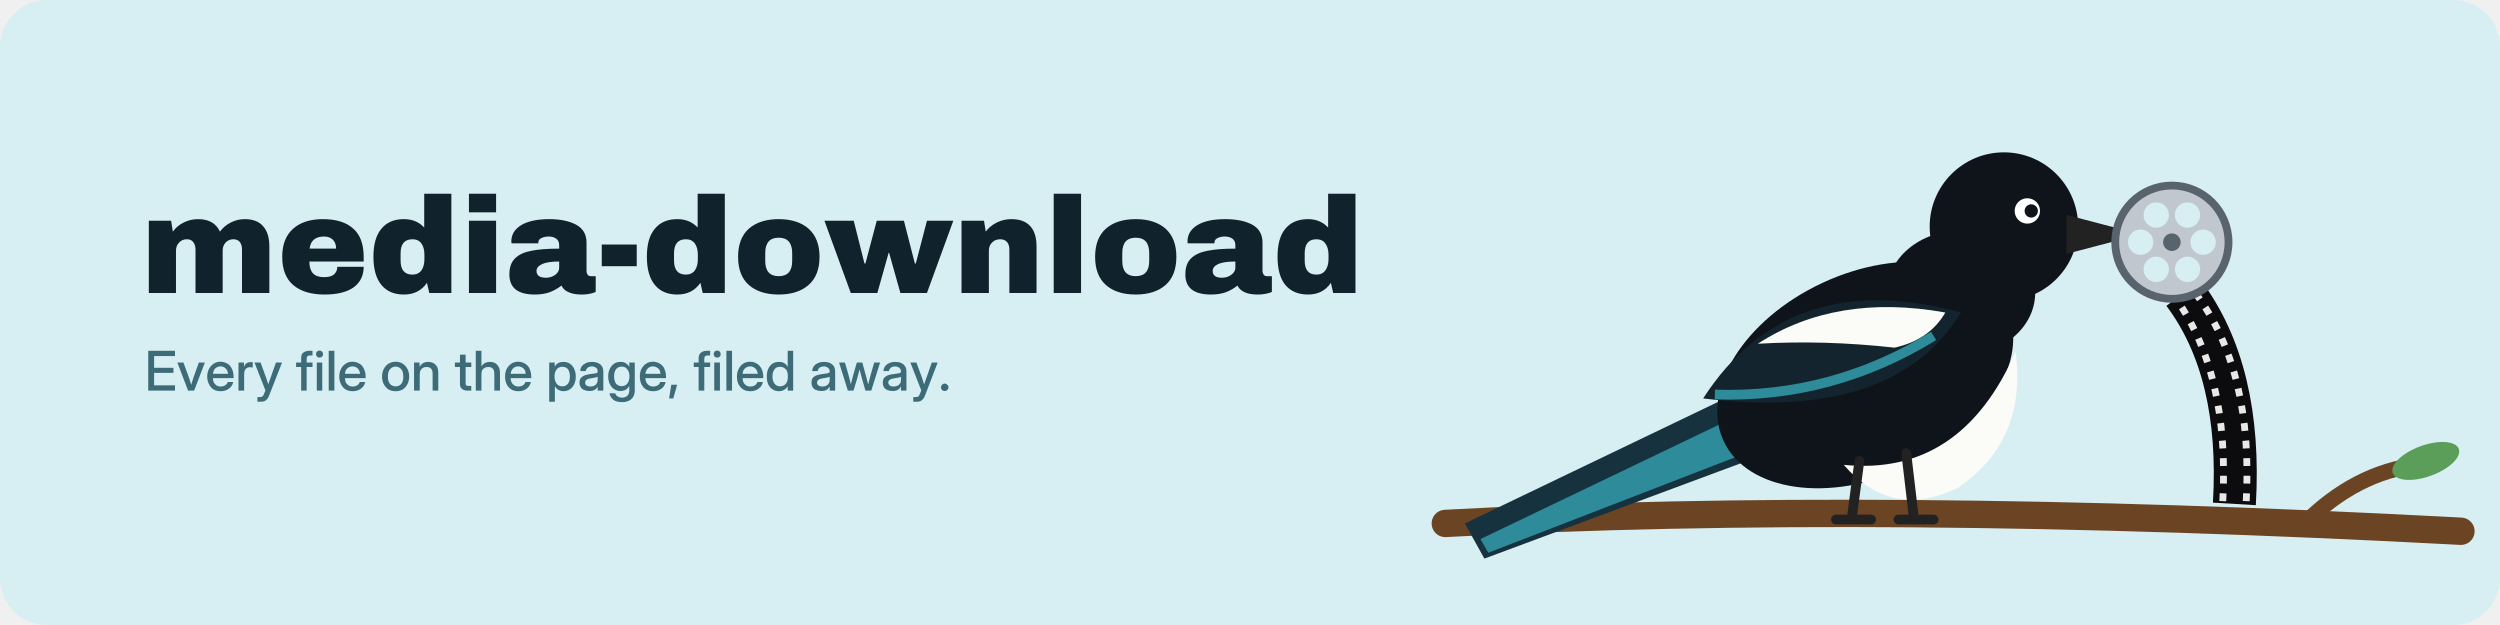
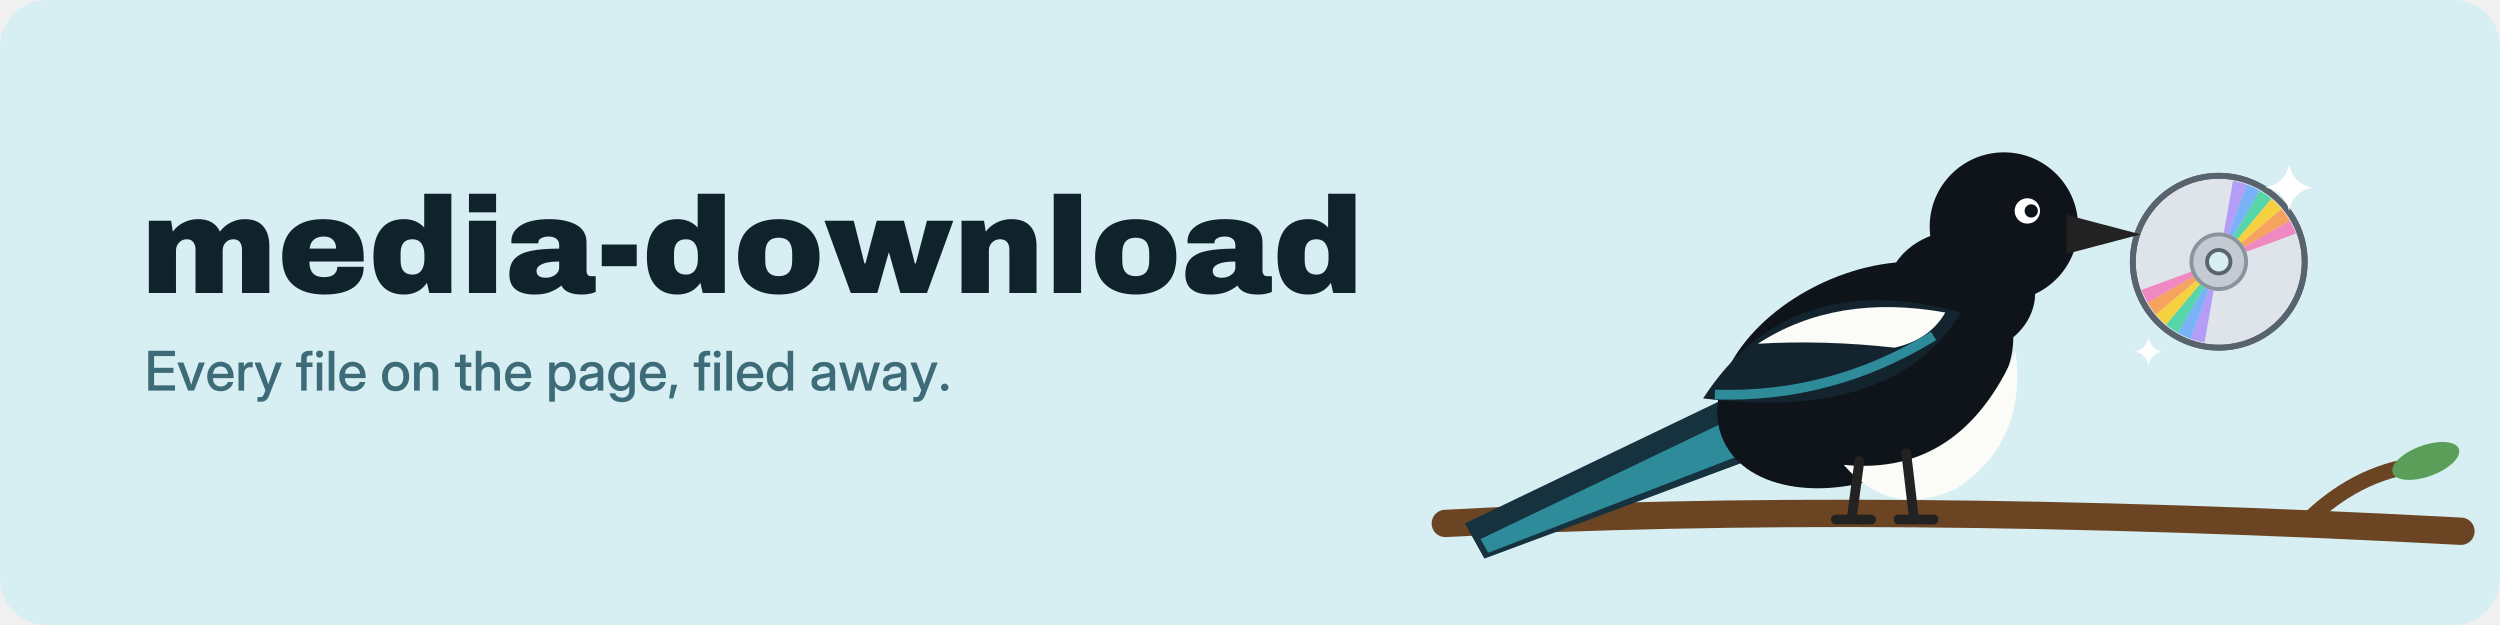
<svg xmlns="http://www.w3.org/2000/svg" viewBox="0 0 1280 320" width="1280" height="320" role="img" aria-label="media-download">
  <defs>
    <clipPath id="c">
      <rect width="1280" height="320" rx="24" />
    </clipPath>
  </defs>
  <g clip-path="url(#c)">
    <rect width="1280" height="320" fill="#d7eef2" />
    <path fill="#10222b" d="m137.9 126.1l0 23.9-14 0 0-22.3q0-2.3-1.1-3.8-1.2-1.4-3.3-1.4-2.4 0-4 1.7-1.5 1.6-1.5 4.1l0 21.7-13.9 0 0-22.3q0-2.3-1.2-3.8-1.1-1.4-3.2-1.4-2.5 0-4 1.7-1.6 1.6-1.6 4.1l0 21.7-13.9 0 0-37 11.4 0 .9 5.6q2.1-3 5.6-4.7 3.4-1.7 7.3-1.7 8.3 0 11.2 6.4 2.2-3 5.6-4.7 3.4-1.7 7.1-1.7 6.3 0 9.4 3.6 3.2 3.6 3.2 10.3zm48.3 5.4l0 2.4-27.8 0q0 4 1.8 6 1.8 2 5.7 2 3.5 0 5.1-1.4 1.7-1.5 1.7-3.9l13.5 0q0 6.7-5.1 10.5-5.2 3.7-14.9 3.7-10.3 0-16-4.8-5.7-4.8-5.7-14.5 0-9.5 5.6-14.4 5.5-4.9 15.2-4.9 10.2 0 15.5 4.8 5.4 4.7 5.4 14.5zm-27.7-4.2l13.6 0q0-2.8-1.6-4.5-1.7-1.7-4.6-1.7-6.6 0-7.4 6.2zm61.3 22.7l-1.2-5.2q-4.1 6-11.8 6-7.5 0-11.5-4.9-4.1-4.9-4.1-14.5 0-9.5 4.1-14.3 4-4.9 11.5-4.9 6.4 0 10.4 4.3l0-17.3 13.9 0 0 50.8zm-14.7-20.3l0 3.7q0 7.2 6.1 7.2 3 0 4.6-2.2 1.5-2.2 1.5-5.7l0-2.3q0-3.5-1.5-5.7-1.6-2.2-4.6-2.2-6.1 0-6.1 7.2zm35-21l0-9.5 13.9 0 0 9.5zm0 41.3l0-37 13.9 0 0 37zm60.2-25.8l0 14.5q0 1.1.5 1.9 .6.8 1.7.8l2.5 0 0 8q-.2.2-1.1.5-.8.3-2.4.6-1.6.3-3.7.3-4.1 0-6.7-1.2-2.7-1.2-3.6-3.4-2.7 2.1-6 3.4-3.3 1.2-7.7 1.2-13 0-13-10.3 0-5.4 2.9-8.2 2.9-2.9 8.4-3.9 5.4-1.1 14.2-1.1l0-1.8q0-2.2-1.5-3.3-1.5-1.1-3.9-1.1-2.1 0-3.7.8-1.6.7-1.6 2.4l0 .3-13.7 0q-.1-.4-.1-1 0-5.2 5-8.3 5.1-3.1 14.4-3.1 8.4 0 13.7 2.8 5.4 2.9 5.4 9.2zm-25.6 14.5q0 3.5 4.8 3.5 2.7 0 4.8-1.5 2-1.5 2-3.6l0-3.2q-5.9 0-8.7 1.3-2.9 1.3-2.9 3.5zm33.4-2.4l0-11.1 17.9 0 0 11.1zm51.7 13.7l-1.2-5.2q-4.1 6-11.8 6-7.5 0-11.5-4.9-4.1-4.9-4.1-14.5 0-9.5 4.1-14.3 4-4.9 11.5-4.9 6.4 0 10.4 4.3l0-17.3 13.9 0 0 50.8zm-14.7-20.3l0 3.7q0 7.2 6.1 7.2 3 0 4.6-2.2 1.5-2.2 1.5-5.7l0-2.3q0-3.5-1.5-5.7-1.6-2.2-4.6-2.2-6.1 0-6.1 7.2zm74.5 1.8q0 9.5-5.6 14.4-5.6 4.9-15.3 4.9-9.7 0-15.3-4.9-5.5-4.9-5.5-14.4 0-9.5 5.5-14.4 5.6-4.9 15.3-4.9 9.7 0 15.3 4.9 5.6 5 5.6 14.4zm-27.8-1.9l0 4q0 7.8 6.9 7.8 6.9 0 6.9-7.8l0-4q0-7.9-6.9-7.9-6.9 0-6.9 7.9zm69.2 20.4l-5.8-20.6-.2 0-5.8 20.6-13.6 0-13.5-37 15 0 5.5 21.9 .5 0 5.8-21.9 13.9 0 5.6 21.9 .5 0 5.7-21.9 13.5 0-13.5 37zm69.7-23.9l0 23.9-13.9 0 0-22.3q0-2.3-1.2-3.8-1.3-1.4-3.5-1.4-2.6 0-4.2 1.7-1.6 1.6-1.6 4.1l0 21.7-14 0 0-37 11.5 0 .9 5.6q2.1-2.9 5.7-4.7 3.5-1.7 7.4-1.7 6.5 0 9.7 3.6 3.2 3.5 3.2 10.3zm8.8 23.9l0-50.8 14 0 0 50.8zm62.8-18.5q0 9.5-5.5 14.4-5.6 4.9-15.3 4.9-9.8 0-15.3-4.9-5.5-4.9-5.5-14.4 0-9.5 5.5-14.4 5.5-4.9 15.3-4.9 9.7 0 15.3 4.9 5.5 5 5.5 14.4zm-27.7-1.9l0 4q0 7.8 6.9 7.8 6.9 0 6.9-7.8l0-4q0-7.9-6.9-7.9-6.9 0-6.9 7.9zm71.8-5.4l0 14.5q0 1.1.6 1.9 .5.8 1.7.8l2.5 0 0 8q-.2.2-1.1.5-.9.3-2.5.6-1.6.3-3.7.3-4.1 0-6.7-1.2-2.6-1.2-3.6-3.4-2.6 2.1-5.9 3.4-3.3 1.2-7.7 1.2-13.1 0-13.1-10.3 0-5.4 2.9-8.2 3-2.9 8.4-3.9 5.5-1.1 14.3-1.1l0-1.8q0-2.2-1.5-3.3-1.5-1.1-3.9-1.1-2.2 0-3.7.8-1.6.7-1.6 2.4l0 .3-13.7 0q-.1-.4-.1-1 0-5.2 5-8.3 5-3.1 14.3-3.1 8.5 0 13.8 2.8 5.3 2.9 5.3 9.2zm-25.5 14.5q0 3.5 4.7 3.5 2.8 0 4.8-1.5 2.1-1.5 2.1-3.6l0-3.2q-6 0-8.8 1.3-2.8 1.3-2.8 3.5zm61.7 11.3l-1.2-5.2q-4 6-11.7 6-7.5 0-11.6-4.9-4-4.9-4-14.5 0-9.5 4-14.3 4.1-4.9 11.6-4.9 6.3 0 10.3 4.3l0-17.3 14 0 0 50.8zm-14.6-20.3l0 3.7q0 7.2 6 7.2 3.1 0 4.6-2.2 1.6-2.2 1.6-5.7l0-2.3q0-3.5-1.6-5.7-1.5-2.2-4.6-2.2-6 0-6 7.2z" />
    <path fill="#3d6b78" d="m75.9 200l0-20.4 13.7 0 0 2.7-10.7 0 0 6 9.9 0 0 2.6-9.9 0 0 6.4 10.7 0 0 2.7zm20.4 0l-5.5-14.4 3.1 0 2.9 7.9q.4 1.1.7 2.2 .4 1.1.7 2.3l-.6 0q.3-1.2.7-2.3 .3-1.1.7-2.2l2.8-7.9 3.1 0-5.5 14.4zm16.7.3q-2.1 0-3.7-.9-1.5-1-2.3-2.7-.9-1.7-.9-3.9 0-2.2.9-3.9 .9-1.7 2.4-2.7 1.5-1 3.5-1 1.5 0 2.7.6 1.3.5 2.2 1.5 .8 1 1.3 2.4 .5 1.4.5 3.1l0 .8-12.2 0 0-2.2 10.7 0-1.3.6q0-1.3-.5-2.3-.5-1-1.3-1.5-.9-.6-2.1-.6-1.2 0-2.1.6-.9.5-1.3 1.5-.5 1-.5 2.3l0 1.3q0 1.4.4 2.4 .5 1 1.4 1.6 .9.6 2.2.6 1 0 1.7-.3 .7-.3 1.2-.8 .5-.5.7-1.2l2.8 0q-.3 1.4-1.2 2.5-.9 1-2.2 1.6-1.4.6-3 .6zm9.1-.3l0-14.4 2.8 0 0 2.3 0 0q.4-1.2 1.3-1.9 .8-.6 2.2-.6 .3 0 .6 0 .3 0 .4.1l0 2.6q-.1 0-.5 0-.5-.1-1-.1-.8 0-1.5.4-.6.4-1 1.1-.4.8-.4 2l0 8.5zm9.7 5.7l0-2.4 1.5 0q.5 0 .8-.2 .4-.2.6-.5 .3-.4.5-1l.7-1.7-5.6-14.3 3.1 0 2.9 7.9q.4 1.1.7 2.2 .4 1.1.8 2.3l-.8 0q.3-1.2.7-2.3 .4-1.1.8-2.2l2.8-7.9 3.1 0-6.6 16.9q-.4 1.1-1 1.8-.6.7-1.4 1.1-.8.3-1.8.3-.4 0-.9 0-.5 0-.9 0zm28.2-20.1l0 2.3-8.4 0 0-2.3zm-5.8 14.4l0-16.8q0-1.1.4-1.9 .5-.8 1.4-1.2 1-.5 2.3-.5 .5 0 1 0 .5 0 .7 0l0 2.4q-.2 0-.6 0-.4 0-.7 0-.9 0-1.3.4-.4.4-.4 1.3l0 16.3zm8 0l0-14.4 2.8 0 0 14.4zm1.4-16.9q-.8 0-1.3-.5-.5-.6-.5-1.3 0-.7.5-1.3 .5-.5 1.3-.5 .8 0 1.3.5 .5.6.5 1.3 0 .8-.5 1.3-.5.5-1.3.5zm7.6-3.5l0 20.4-2.9 0 0-20.4zm9.4 20.7q-2.1 0-3.7-.9-1.5-1-2.3-2.7-.9-1.7-.9-3.9 0-2.2.9-3.9 .8-1.7 2.4-2.7 1.5-1 3.4-1 1.6 0 2.8.6 1.3.5 2.2 1.5 .8 1 1.3 2.4 .5 1.4.5 3.1l0 .8-12.2 0 0-2.2 10.7 0-1.3.6q0-1.3-.5-2.3-.5-1-1.3-1.5-.9-.6-2.1-.6-1.2 0-2.1.6-.9.5-1.4 1.5-.4 1-.4 2.3l0 1.3q0 1.4.4 2.4 .5 1 1.4 1.6 .9.6 2.2.6 1 0 1.7-.3 .7-.3 1.2-.8 .5-.5.7-1.2l2.8 0q-.3 1.4-1.2 2.5-.9 1-2.2 1.6-1.4.6-3 .6zm22 0q-2.1 0-3.7-.9-1.5-1-2.4-2.7-.9-1.7-.9-3.9 0-2.2.9-3.9 .9-1.7 2.4-2.7 1.6-1 3.7-1 2 0 3.6 1 1.5 1 2.4 2.7 .9 1.7.9 3.9 0 2.2-.9 3.9-.9 1.7-2.4 2.7-1.6.9-3.6.9zm0-2.5q1.2 0 2.1-.6 .9-.6 1.4-1.7 .4-1.2.4-2.7 0-1.5-.4-2.7-.5-1.1-1.4-1.7-.9-.7-2.1-.7-1.3 0-2.2.7-.9.6-1.4 1.7-.4 1.2-.4 2.7 0 1.5.4 2.7 .5 1.1 1.4 1.7 .9.6 2.2.6zm12.3-6.1l0 8.3-2.9 0 0-14.4 2.8 0 0 3.5-.6 0q.7-1.9 2-2.9 1.2-.9 3-.9 1.5 0 2.7.6 1.2.7 1.9 1.9 .6 1.3.6 3.2l0 9-2.9 0 0-8.6q0-1.8-.8-2.7-.8-.8-2.3-.8-1 0-1.8.4-.8.4-1.2 1.2-.5.8-.5 2.2zm26.4-6.1l0 2.3-8.4 0 0-2.3zm-5.8-4l2.9 0 0 14.6q0 .8.3 1.1 .3.3 1.2.3 .3 0 .7 0 .4 0 .7 0l0 2.4q-.3 0-.8 0-.5 0-1 0-2 0-3-.9-1-.8-1-2.5zm11 10.1l0 8.3-2.9 0 0-20.4 2.9 0 0 9.5-.7 0q.7-1.9 1.9-2.9 1.3-.9 3.1-.9 1.5 0 2.7.6 1.1.7 1.8 1.9 .7 1.3.7 3.2l0 9-2.9 0 0-8.6q0-1.8-.8-2.7-.8-.8-2.3-.8-1 0-1.8.4-.8.4-1.3 1.2-.4.8-.4 2.2zm18.9 8.6q-2.1 0-3.6-.9-1.6-1-2.4-2.7-.8-1.7-.8-3.9 0-2.2.8-3.9 .9-1.7 2.4-2.7 1.5-1 3.5-1 1.5 0 2.8.6 1.2.5 2.1 1.5 .9 1 1.3 2.4 .5 1.4.5 3.1l0 .8-12.1 0 0-2.2 10.6 0-1.3.6q0-1.3-.4-2.3-.5-1-1.4-1.5-.9-.6-2.1-.6-1.2 0-2.1.6-.8.5-1.3 1.5-.5 1-.5 2.3l0 1.3q0 1.4.5 2.4 .5 1 1.4 1.6 .9.6 2.2.6 .9 0 1.6-.3 .8-.3 1.2-.8 .5-.5.7-1.2l2.8 0q-.3 1.4-1.2 2.5-.8 1-2.2 1.6-1.3.6-3 .6zm15.8 5.4l0-20.1 2.8 0 0 2 .1 0q.4-.8 1.1-1.3 .7-.5 1.5-.8 .9-.2 1.8-.2 1.9 0 3.3.9 1.4 1 2.2 2.7 .8 1.7.8 3.9 0 2.2-.8 3.9-.8 1.7-2.2 2.6-1.4 1-3.3 1-.9 0-1.7-.3-.9-.3-1.5-.8-.7-.6-1.2-1.4l0 0 0 7.9zm6.7-7.9q1.2 0 2.1-.6 .9-.6 1.3-1.7 .5-1.1.5-2.7 0-1.7-.5-2.8-.4-1.1-1.3-1.7-.9-.5-2.1-.5-1.2 0-2.1.6-.9.6-1.4 1.7-.5 1.2-.5 2.7 0 1.5.5 2.6 .5 1.2 1.4 1.8 .9.6 2.1.6zm13.8 2.4q-1.4 0-2.5-.5-1.2-.4-1.8-1.4-.7-1-.7-2.4 0-1.3.5-2.1 .5-.7 1.3-1.2 .8-.5 1.8-.7 1-.3 2.1-.4 1.4-.2 2.2-.3 .8-.1 1.1-.3 .3-.2.3-.7l0-.1q0-.8-.3-1.3-.4-.5-1-.8-.7-.4-1.6-.4-.9 0-1.6.3-.7.3-1.1.9-.4.5-.5 1.2l-2.8 0q0-1.4.8-2.5 .8-1 2.1-1.6 1.3-.6 3.1-.6 1.4 0 2.4.3 1.1.4 1.9 1 .7.6 1.1 1.5 .4.9.4 2l0 9.9-2.9 0 0-2 0 0q-.3.5-.8 1.1-.6.5-1.4.8-.8.3-2.1.3zm.6-2.3q1.3 0 2.1-.5 .8-.4 1.2-1.2 .4-.7.4-1.6l0-1.7q-.1.1-.4.2-.4.1-.9.2-.4.1-1 .2-.6.1-1.1.2-.8.1-1.5.3-.7.3-1.1.7-.4.5-.4 1.2 0 .6.3 1.1 .3.4 1 .7 .6.2 1.4.2zm16.1 8q-1.7 0-3.1-.5-1.3-.5-2.1-1.6-.9-1-1.1-2.4l2.9 0q.2.7.7 1.2 .5.5 1.2.7 .7.3 1.5.3 1.8 0 2.8-1 1-.9 1-2.7l0-2.2-.1 0q-.5.9-1.1 1.4-.7.6-1.5.8-.9.3-1.8.3-1.9 0-3.3-1-1.4-.9-2.2-2.6-.8-1.7-.8-3.9 0-2.2.8-3.8 .8-1.7 2.2-2.7 1.4-.9 3.3-.9 .9 0 1.8.2 .8.3 1.5.9 .7.5 1.2 1.4l0 0 0-2.2 2.8 0 0 14.2q0 2.2-.9 3.5-.9 1.4-2.4 2-1.4.6-3.3.6zm-.1-8.2q1.2 0 2.1-.6 .9-.6 1.4-1.7 .5-1.2.5-2.7 0-1.5-.5-2.6-.5-1.1-1.4-1.8-.9-.6-2.1-.6-1.2 0-2.1.6-.9.6-1.3 1.7-.5 1.1-.5 2.7 0 1.6.5 2.8 .4 1.1 1.3 1.6 .9.6 2.1.6zm16.1 2.6q-2.1 0-3.6-.9-1.6-1-2.4-2.7-.8-1.7-.8-3.9 0-2.2.8-3.9 .9-1.7 2.4-2.7 1.5-1 3.5-1 1.5 0 2.8.6 1.2.5 2.1 1.5 .9 1 1.3 2.4 .5 1.4.5 3.1l0 .8-12.1 0 0-2.2 10.6 0-1.3.6q0-1.3-.4-2.3-.5-1-1.4-1.5-.9-.6-2.1-.6-1.2 0-2.1.6-.8.5-1.3 1.5-.5 1-.5 2.3l0 1.3q0 1.4.5 2.4 .5 1 1.4 1.6 .9.6 2.2.6 .9 0 1.6-.3 .8-.3 1.3-.8 .4-.5.6-1.2l2.8 0q-.3 1.4-1.2 2.5-.8 1-2.2 1.6-1.3.6-3 .6zm8.2 3.7l1.1-7 3 0-2 7zm21-18.4l0 2.3-8.4 0 0-2.3zm-5.9 14.4l0-16.8q0-1.1.5-1.9 .5-.8 1.4-1.2 .9-.5 2.2-.5 .6 0 1.1 0 .5 0 .7 0l0 2.4q-.2 0-.6 0-.4 0-.7 0-.9 0-1.3.4-.4.4-.4 1.3l0 16.3zm8 0l0-14.4 2.9 0 0 14.4zm1.5-16.9q-.8 0-1.3-.5-.5-.6-.5-1.3 0-.7.5-1.3 .5-.5 1.3-.5 .8 0 1.3.5 .5.6.5 1.3 0 .8-.5 1.3-.5.5-1.3.5zm7.6-3.5l0 20.4-2.9 0 0-20.4zm9.4 20.7q-2.2 0-3.7-.9-1.5-1-2.4-2.7-.8-1.7-.8-3.9 0-2.2.9-3.9 .8-1.7 2.3-2.7 1.6-1 3.5-1 1.6 0 2.8.6 1.2.5 2.1 1.5 .9 1 1.4 2.4 .5 1.4.5 3.1l0 .8-12.2 0 0-2.2 10.7 0-1.3.6q0-1.3-.5-2.3-.5-1-1.4-1.5-.8-.6-2-.6-1.2 0-2.1.6-.9.5-1.4 1.5-.4 1-.4 2.3l0 1.3q0 1.4.4 2.4 .5 1 1.4 1.6 .9.6 2.2.6 1 0 1.7-.3 .7-.3 1.2-.8 .5-.5.7-1.2l2.8 0q-.3 1.4-1.2 2.5-.9 1-2.2 1.6-1.4.6-3 .6zm14.6 0q-1.9 0-3.3-1-1.4-.9-2.2-2.6-.7-1.7-.7-3.9 0-2.2.7-3.9 .8-1.7 2.2-2.7 1.4-.9 3.3-.9 .9 0 1.8.2 .8.3 1.5.8 .7.6 1.1 1.4l.1 0 0-8.1 2.8 0 0 20.4-2.8 0 0-2.2 0 0q-.5.8-1.2 1.4-.7.5-1.5.8-.8.3-1.8.3zm.6-2.5q1.2 0 2.1-.6 1-.6 1.5-1.8 .4-1.1.4-2.6 0-1.5-.4-2.7-.5-1.1-1.5-1.7-.9-.6-2.1-.6-1.2 0-2 .5-.9.6-1.4 1.7-.5 1.1-.5 2.8 0 1.6.5 2.7 .5 1.1 1.4 1.7 .8.6 2 .6zm21.1 2.4q-1.5 0-2.6-.5-1.1-.4-1.8-1.4-.6-1-.6-2.4 0-1.3.4-2.1 .5-.7 1.3-1.2 .8-.5 1.8-.7 1.1-.3 2.2-.4 1.3-.2 2.1-.3 .8-.1 1.1-.3 .4-.2.4-.7l0-.1q0-.8-.4-1.3-.3-.5-1-.8-.6-.4-1.5-.4-.9 0-1.7.3-.7.3-1.1.9-.4.5-.4 1.2l-2.9 0q.1-1.4.9-2.5 .7-1 2.1-1.6 1.3-.6 3.1-.6 1.3 0 2.4.3 1.1.4 1.8 1 .8.6 1.1 1.5 .4.9.4 2l0 9.9-2.8 0 0-2-.1 0q-.3.5-.8 1.1-.5.5-1.3.8-.9.3-2.1.3zm.6-2.3q1.2 0 2.1-.5 .8-.4 1.2-1.2 .4-.7.4-1.6l0-1.7q-.2.1-.5.2-.3.1-.8.2-.5.1-1 .2-.6.1-1.2.2-.8.1-1.4.3-.7.3-1.1.7-.5.5-.5 1.2 0 .6.4 1.1 .3.4.9.7 .6.2 1.5.2zm13 2.1l-4.5-14.4 3 0 1.7 5.9q.4 1.5.8 3 .3 1.6.7 3.1l-.4 0q.4-1.5.8-3.1 .4-1.5.8-3l1.7-5.9 2.8 0 1.6 5.9q.5 1.5.8 3 .4 1.6.8 3.1l-.4 0q.4-1.5.8-3.1 .4-1.5.8-3l1.7-5.9 3 0-4.5 14.4-3 0-1.8-6.3q-.3-.9-.5-1.9-.3-1-.5-1.9-.3-1-.5-2l.6 0q-.2 1-.5 2-.2.9-.5 1.9-.2 1-.5 1.9l-1.9 6.3zm22.9.2q-1.5 0-2.6-.5-1.1-.4-1.8-1.4-.6-1-.6-2.4 0-1.3.4-2.1 .5-.7 1.3-1.2 .8-.5 1.8-.7 1.1-.3 2.2-.4 1.3-.2 2.1-.3 .8-.1 1.1-.3 .4-.2.4-.7l0-.1q0-.8-.4-1.3-.3-.5-1-.8-.6-.4-1.5-.4-1 0-1.7.3-.7.3-1.1.9-.4.5-.5 1.2l-2.8 0q.1-1.4.9-2.5 .7-1 2.1-1.6 1.3-.6 3.1-.6 1.3 0 2.4.3 1.1.4 1.8 1 .7.6 1.1 1.5 .4.9.4 2l0 9.9-2.8 0 0-2-.1 0q-.3.5-.8 1.1-.5.5-1.4.8-.8.3-2 .3zm.6-2.3q1.2 0 2.1-.5 .8-.4 1.2-1.2 .4-.7.4-1.6l0-1.7q-.2.1-.5.2-.3.1-.8.2-.5.1-1.1.2-.5.1-1.1.2-.8.1-1.5.3-.6.3-1.1.7-.4.5-.4 1.2 0 .6.4 1.1 .3.4.9.7 .6.2 1.5.2zm10 7.8l0-2.4 1.5 0q.5 0 .8-.2 .4-.2.6-.5 .3-.4.5-1l.7-1.7-5.6-14.3 3.1 0 2.9 7.9q.4 1.1.7 2.2 .4 1.1.7 2.3l-.7 0q.3-1.2.7-2.3 .4-1.1.8-2.2l2.8-7.9 3 0-6.5 16.9q-.4 1.1-1 1.8-.6.7-1.4 1.1-.8.3-1.8.3-.4 0-.9 0-.5 0-.9 0zm16.1-5.5q-.8 0-1.4-.5-.5-.6-.5-1.4 0-.8.5-1.3 .6-.6 1.4-.6 .8 0 1.3.6 .6.5.6 1.3 0 .8-.6 1.4-.5.5-1.3.5z" />
    <path d="M740 268q220-12 520 4" stroke="#6b4423" stroke-width="14" fill="none" stroke-linecap="round" />
    <path d="M1180 268q26-26 58-30" stroke="#6b4423" stroke-width="8" fill="none" stroke-linecap="round" />
    <ellipse cx="1242" cy="236" rx="18" ry="8" fill="#5a9e5a" transform="rotate(-20 1242 236)" />
    <path d="M900 196l-150 72 10 18 156-58z" fill="#16323f" />
    <path d="M904 206l-146 70 4 7 150-58z" fill="#2e8b9a" />
    <ellipse cx="955" cy="192" rx="80" ry="52" fill="#0e1419" transform="rotate(-25 955 192)" />
    <ellipse cx="1004" cy="150" rx="38" ry="32" fill="#0e1419" />
    <circle cx="1026" cy="116" r="38" fill="#0e1419" />
    <path d="M944 238q60 6 88-58q6 46-30 70q-34 16-58-12z" fill="#fbfbf8" />
    <path d="M872 204q44-68 132-44q-34 56-132 44z" fill="#13242f" />
    <path d="M900 176q40-26 96-16q-8 14-26 18q-36-4-70-2z" fill="#fbfbf8" />
    <path d="M878 202q60 2 112-30" stroke="#2e8b9a" stroke-width="5" fill="none" />
    <circle cx="1038" cy="108" r="6.5" fill="#fff" />
    <circle cx="1040" cy="108" r="3.4" fill="#0e1419" />
+     <circle cx="1136" cy="134" r="44" fill="#dfe4ea" stroke="#58636e" stroke-width="3" />
+     <path d="M1143.3 92.6A42 42 0 0 1 1150.4 94.5L1141.1 119.9A15 15 0 0 0 1138.6 119.2z" fill="#a78bfa" opacity=".8" />
+     <path d="M1150.4 94.5A42 42 0 0 1 1157.0 97.6L1143.5 121.0A15 15 0 0 0 1141.1 119.9z" fill="#60a5fa" opacity=".8" />
+     <path d="M1157.0 97.6A42 42 0 0 1 1163.0 101.8L1145.6 122.5A15 15 0 0 0 1143.5 121.0z" fill="#34d399" opacity=".8" />
+     <path d="M1163.0 101.8A42 42 0 0 1 1168.2 107.0L1147.5 124.4A15 15 0 0 0 1145.6 122.5z" fill="#facc15" opacity=".8" />
+     <path d="M1168.2 107.0A42 42 0 0 1 1172.4 113.0L1149.0 126.5A15 15 0 0 0 1147.5 124.4z" fill="#fb923c" opacity=".8" />
+     <path d="M1172.4 113.0A42 42 0 0 1 1175.5 119.6L1150.1 128.9A15 15 0 0 0 1149.0 126.5z" fill="#f472b6" opacity=".8" />
+     <path d="M1128.7 175.4A42 42 0 0 1 1121.6 173.5L1130.9 148.1A15 15 0 0 0 1133.4 148.8z" fill="#a78bfa" opacity=".8" />
+     <path d="M1121.6 173.5A42 42 0 0 1 1115.0 170.4L1128.5 147.0A15 15 0 0 0 1130.9 148.1z" fill="#60a5fa" opacity=".8" />
+     <path d="M1115.0 170.4A42 42 0 0 1 1109.0 166.2L1126.4 145.5A15 15 0 0 0 1128.5 147.0z" fill="#34d399" opacity=".8" />
+     <path d="M1109.0 166.2A42 42 0 0 1 1103.8 161.0L1124.5 143.6A15 15 0 0 0 1126.4 145.5z" fill="#facc15" opacity=".8" />
+     <path d="M1103.8 161.0A42 42 0 0 1 1099.6 155.0L1123.0 141.5A15 15 0 0 0 1124.5 143.6z" fill="#fb923c" opacity=".8" />
+     <path d="M1099.6 155.0A42 42 0 0 1 1096.5 148.4L1121.9 139.1A15 15 0 0 0 1123.0 141.5z" fill="#f472b6" opacity=".8" />
+     <circle cx="1136" cy="134" r="14" fill="#c3cad2" stroke="#8a949e" stroke-width="2" />
+     <circle cx="1136" cy="134" r="6" fill="#d7eef2" stroke="#58636e" stroke-width="2" />
+     <circle cx="1136" cy="134" r="44" fill="none" stroke="#58636e" stroke-width="3" />
+     <path d="M1172 84q2 10 12 12q-10 2-12 12q-2-10-12-12q10-2 12-12z" fill="#fff" />
+     <path d="M1100 173q1.5 6 7 7q-5.5 1-7 7q-1.5-6-7-7q5.5-1 7-7z" fill="#fff" />
    <path d="M1058 110l38 10-38 10z" fill="#222" />
    <path d="M952 236l-4 30m28-34l4 34M940 266h18M972 266h18" stroke="#222" stroke-width="5" stroke-linecap="round" />
-     <path d="M1118 150q30 40 26 108" stroke="#0c0c0e" stroke-width="22" fill="none" />
-     <path transform="translate(-6 0)" d="M1118 150q30 40 26 108" stroke="#e8e8e8" stroke-width="3.5" stroke-dasharray="4 5" fill="none" />
-     <path transform="translate(6 0)" d="M1118 150q30 40 26 108" stroke="#e8e8e8" stroke-width="3.5" stroke-dasharray="4 5" fill="none" />
-     <circle cx="1112" cy="124" r="29" fill="#c0c7cf" stroke="#58636e" stroke-width="4" />
-     <circle cx="1128.0" cy="124.0" r="6.5" fill="#d7eef2" />
-     <circle cx="1120.0" cy="137.9" r="6.5" fill="#d7eef2" />
-     <circle cx="1104.0" cy="137.9" r="6.5" fill="#d7eef2" />
-     <circle cx="1096.0" cy="124.0" r="6.5" fill="#d7eef2" />
-     <circle cx="1104.0" cy="110.1" r="6.5" fill="#d7eef2" />
-     <circle cx="1120.0" cy="110.1" r="6.5" fill="#d7eef2" />
-     <circle cx="1112" cy="124" r="4.5" fill="#58636e" />
  </g>
</svg>
